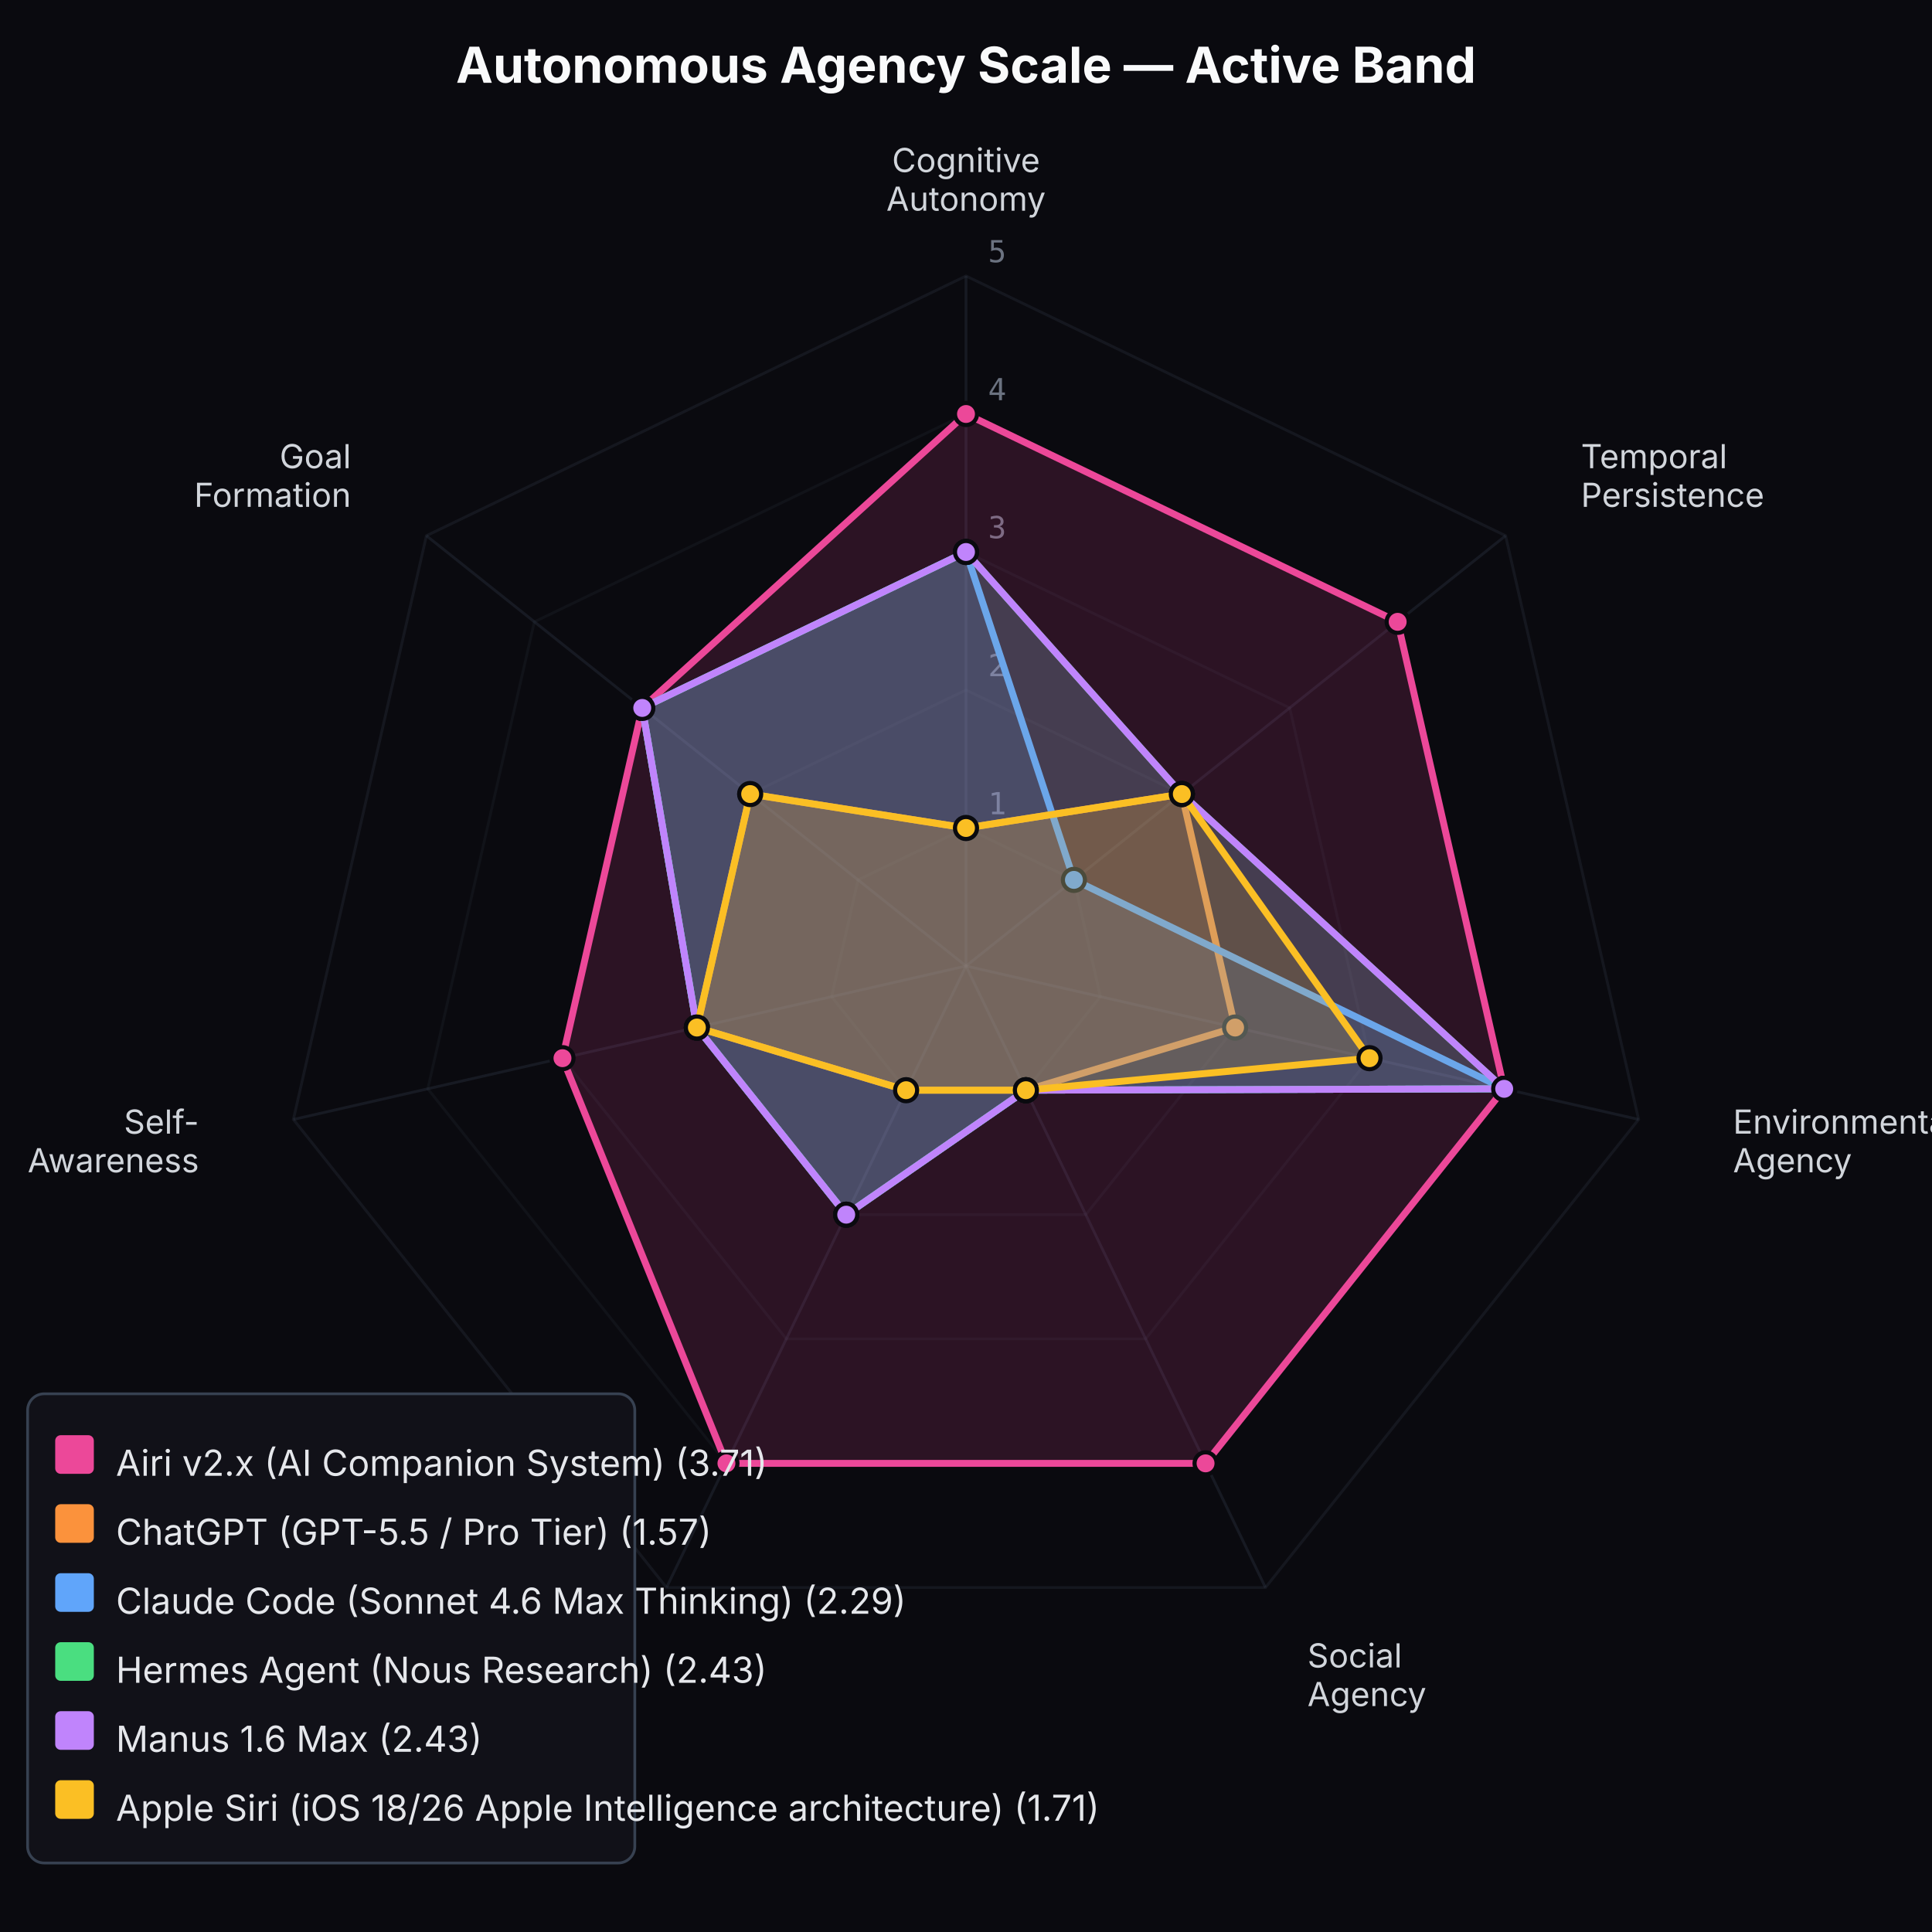
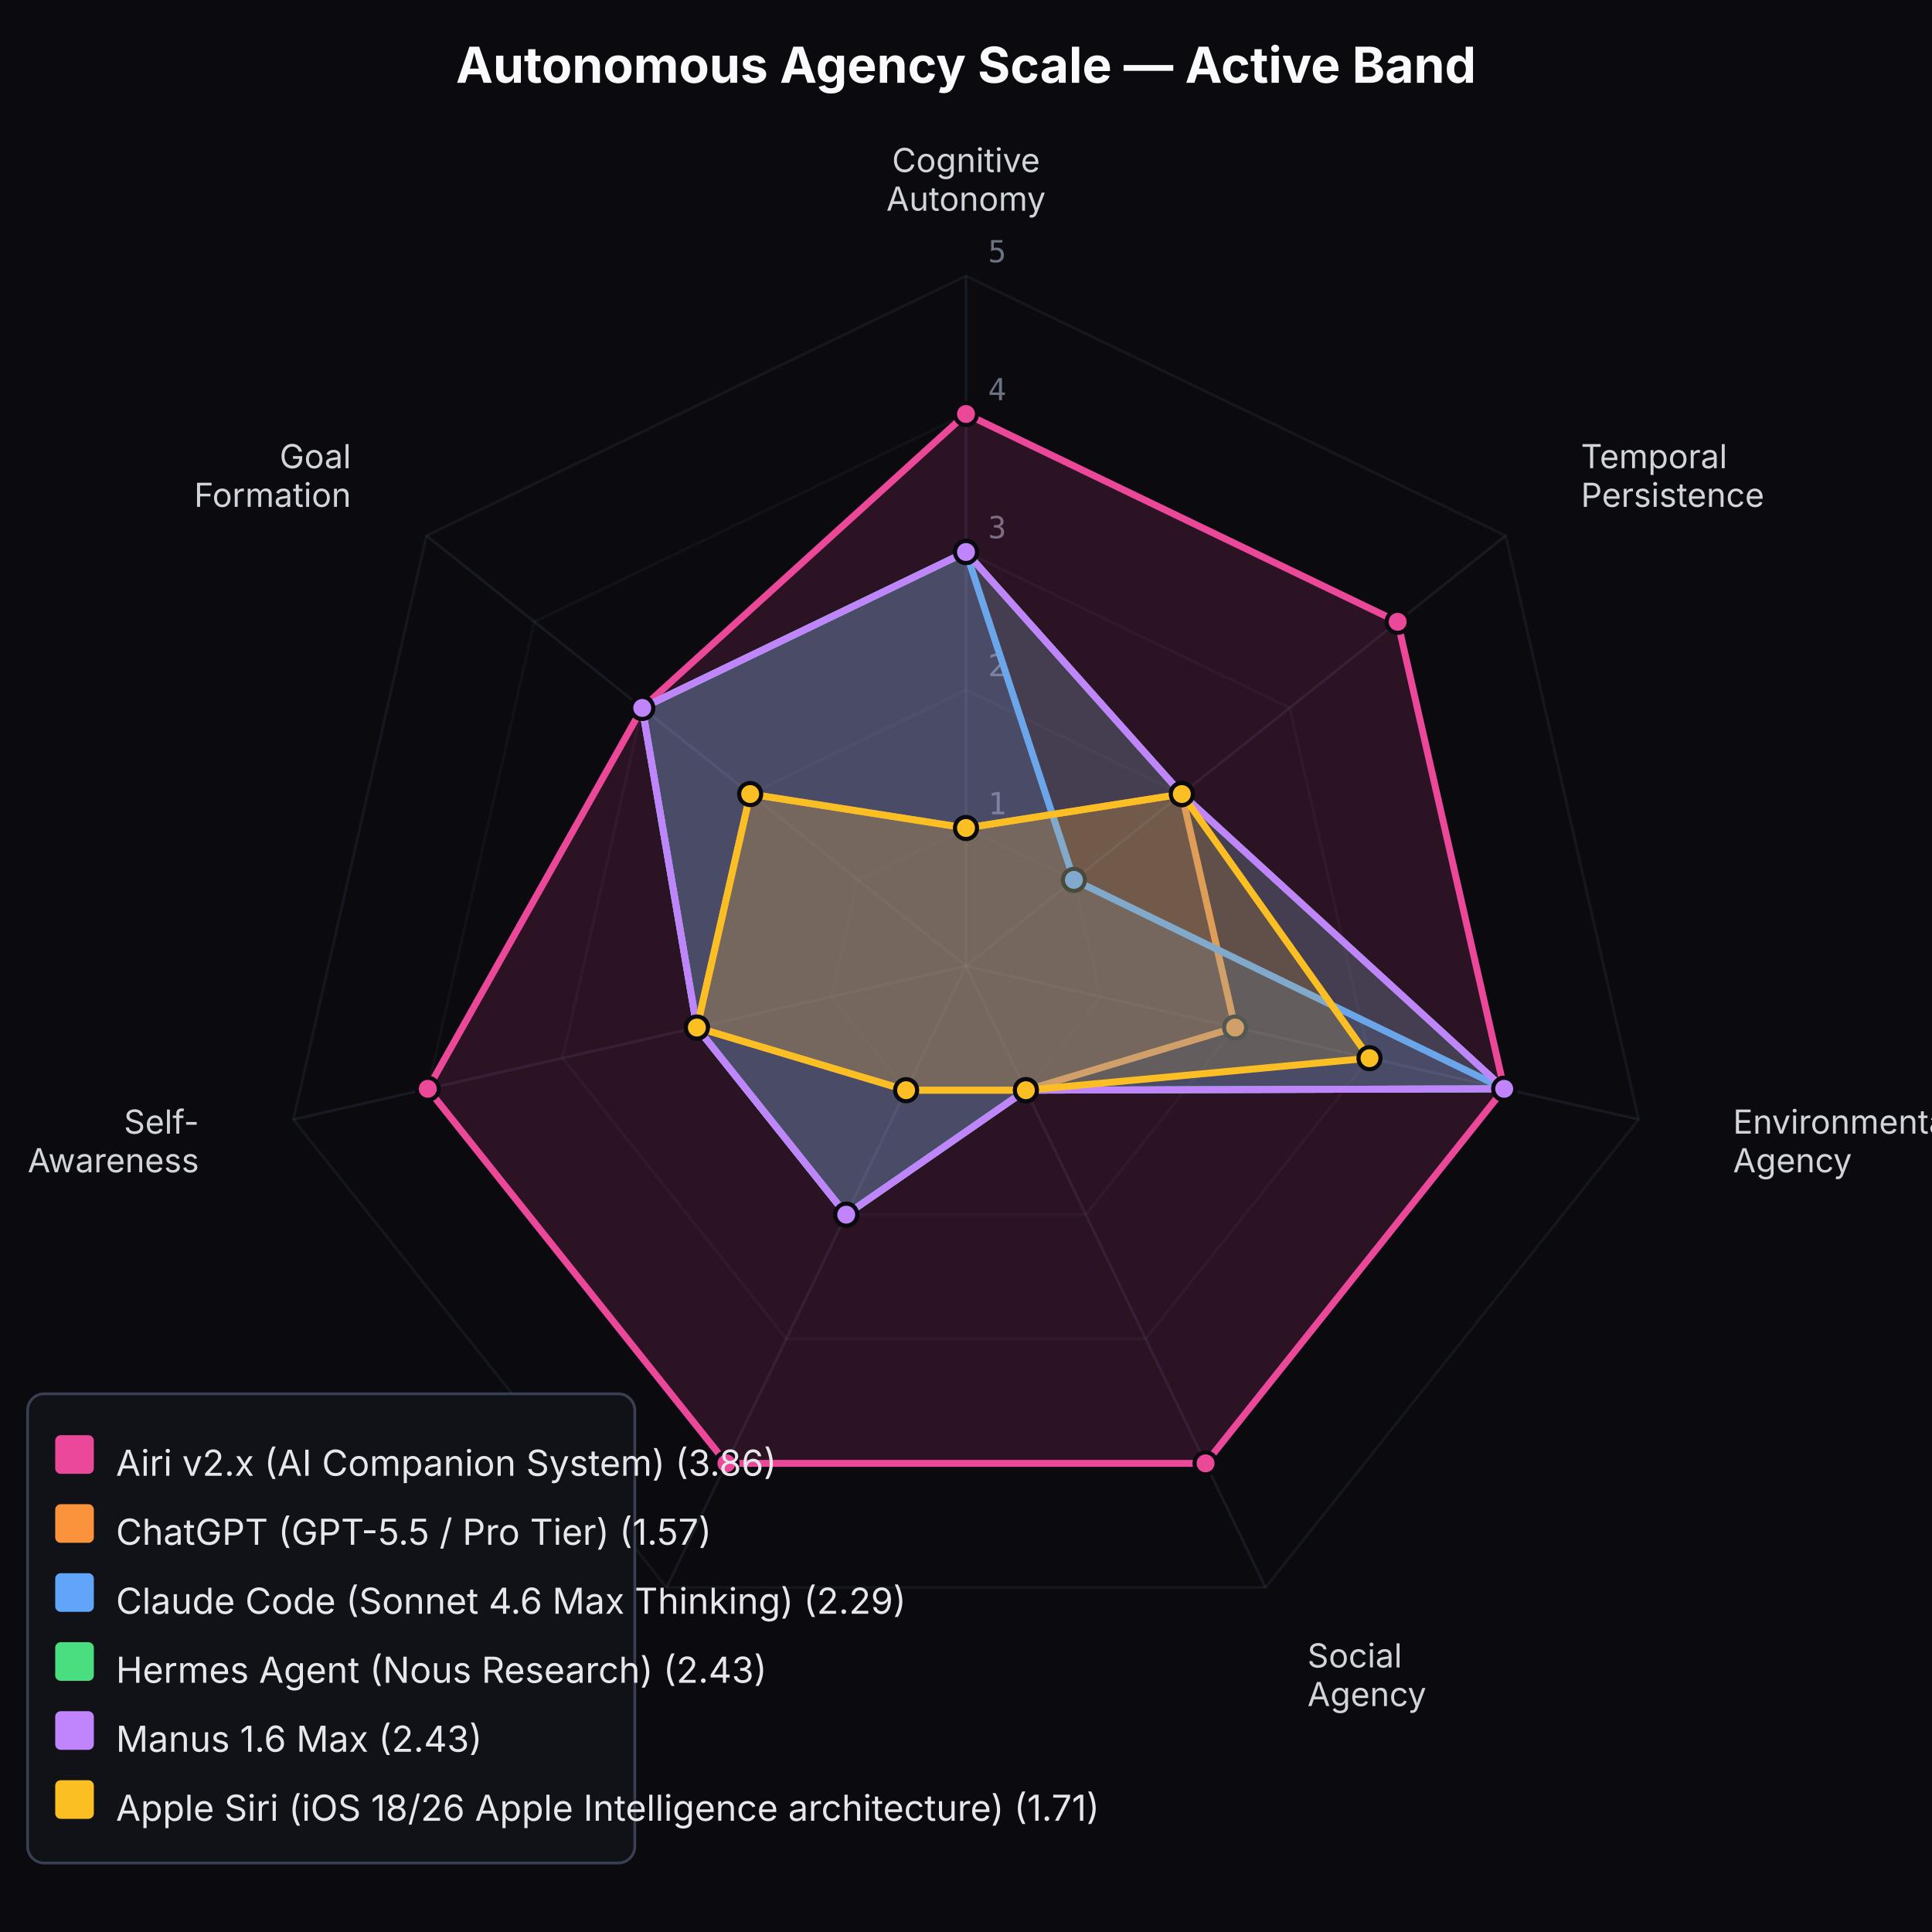
<svg xmlns="http://www.w3.org/2000/svg" viewBox="0 0 700 700" width="700" height="700">
  <rect width="700" height="700" fill="#0a0a0f" />
  <polygon points="350.0,300.0 389.1,318.8 398.7,361.1 371.7,395.0 328.3,395.0 301.3,361.1 310.9,318.8" fill="none" stroke="#374151" stroke-width="1" opacity="0.15" />
  <polygon points="350.0,250.0 428.2,287.7 447.5,372.3 393.4,440.1 306.6,440.1 252.5,372.3 271.8,287.7" fill="none" stroke="#374151" stroke-width="1" opacity="0.15" />
  <polygon points="350.0,200.0 467.3,256.5 496.2,383.4 415.1,485.1 284.9,485.1 203.8,383.4 232.7,256.5" fill="none" stroke="#374151" stroke-width="1" opacity="0.15" />
  <polygon points="350.0,150.0 506.4,225.3 545.0,394.5 436.8,530.2 263.2,530.2 155.0,394.5 193.6,225.3" fill="none" stroke="#374151" stroke-width="1" opacity="0.15" />
  <polygon points="350.0,100.0 545.5,194.1 593.7,405.6 458.5,575.2 241.5,575.2 106.3,405.6 154.5,194.1" fill="none" stroke="#374151" stroke-width="1" opacity="0.25" />
  <line x1="350.0" y1="350.0" x2="350.0" y2="100.0" stroke="#374151" stroke-width="1" opacity="0.3" />
  <line x1="350.0" y1="350.0" x2="545.5" y2="194.1" stroke="#374151" stroke-width="1" opacity="0.3" />
  <line x1="350.0" y1="350.0" x2="593.7" y2="405.6" stroke="#374151" stroke-width="1" opacity="0.3" />
  <line x1="350.0" y1="350.0" x2="458.5" y2="575.2" stroke="#374151" stroke-width="1" opacity="0.3" />
  <line x1="350.0" y1="350.0" x2="241.5" y2="575.2" stroke="#374151" stroke-width="1" opacity="0.3" />
  <line x1="350.0" y1="350.0" x2="106.3" y2="405.6" stroke="#374151" stroke-width="1" opacity="0.3" />
  <line x1="350.0" y1="350.0" x2="154.5" y2="194.1" stroke="#374151" stroke-width="1" opacity="0.3" />
  <text x="358.0" y="295.0" font-family="monospace" font-size="11" fill="#6b7280" text-anchor="start">1</text>
  <text x="358.0" y="245.0" font-family="monospace" font-size="11" fill="#6b7280" text-anchor="start">2</text>
  <text x="358.0" y="195.0" font-family="monospace" font-size="11" fill="#6b7280" text-anchor="start">3</text>
  <text x="358.0" y="145.0" font-family="monospace" font-size="11" fill="#6b7280" text-anchor="start">4</text>
  <text x="358.0" y="95.0" font-family="monospace" font-size="11" fill="#6b7280" text-anchor="start">5</text>
  <text x="350.0" y="58.0" font-family="system-ui, -apple-system, sans-serif" font-size="12" fill="#d1d5db" text-anchor="middle" dominant-baseline="middle">Cognitive</text>
  <text x="350.0" y="72.0" font-family="system-ui, -apple-system, sans-serif" font-size="12" fill="#d1d5db" text-anchor="middle" dominant-baseline="middle">Autonomy</text>
  <text x="572.8" y="165.3" font-family="system-ui, -apple-system, sans-serif" font-size="12" fill="#d1d5db" text-anchor="start" dominant-baseline="middle">Temporal</text>
  <text x="572.8" y="179.3" font-family="system-ui, -apple-system, sans-serif" font-size="12" fill="#d1d5db" text-anchor="start" dominant-baseline="middle">Persistence</text>
  <text x="627.9" y="406.4" font-family="system-ui, -apple-system, sans-serif" font-size="12" fill="#d1d5db" text-anchor="start" dominant-baseline="middle">Environmental</text>
  <text x="627.9" y="420.4" font-family="system-ui, -apple-system, sans-serif" font-size="12" fill="#d1d5db" text-anchor="start" dominant-baseline="middle">Agency</text>
  <text x="473.7" y="599.8" font-family="system-ui, -apple-system, sans-serif" font-size="12" fill="#d1d5db" text-anchor="start" dominant-baseline="middle">Social</text>
  <text x="473.7" y="613.8" font-family="system-ui, -apple-system, sans-serif" font-size="12" fill="#d1d5db" text-anchor="start" dominant-baseline="middle">Agency</text>
  <text x="226.3" y="599.8" font-family="system-ui, -apple-system, sans-serif" font-size="12" fill="#d1d5db" text-anchor="end" dominant-baseline="middle">Creative</text>
  <text x="226.3" y="613.8" font-family="system-ui, -apple-system, sans-serif" font-size="12" fill="#d1d5db" text-anchor="end" dominant-baseline="middle">Agency</text>
  <text x="72.1" y="406.4" font-family="system-ui, -apple-system, sans-serif" font-size="12" fill="#d1d5db" text-anchor="end" dominant-baseline="middle">Self-</text>
  <text x="72.1" y="420.4" font-family="system-ui, -apple-system, sans-serif" font-size="12" fill="#d1d5db" text-anchor="end" dominant-baseline="middle">Awareness</text>
  <text x="127.2" y="165.3" font-family="system-ui, -apple-system, sans-serif" font-size="12" fill="#d1d5db" text-anchor="end" dominant-baseline="middle">Goal</text>
  <text x="127.2" y="179.3" font-family="system-ui, -apple-system, sans-serif" font-size="12" fill="#d1d5db" text-anchor="end" dominant-baseline="middle">Formation</text>
-   <polygon points="350.0,150.0 506.4,225.3 545.0,394.5 436.8,530.2 263.2,530.2 203.8,383.4 232.7,256.5" fill="rgba(236, 72, 153, 0.15)" stroke="#ec4899" stroke-width="2.5" />
+   <polygon points="350.0,150.0 506.4,225.3 545.0,394.5 436.8,530.2 263.2,530.2 155.0,394.5 232.7,256.5" fill="rgba(236, 72, 153, 0.15)" stroke="#ec4899" stroke-width="2.5" />
  <circle cx="350.0" cy="150.0" r="4" fill="#ec4899" stroke="#0a0a0f" stroke-width="1.5" />
  <circle cx="506.4" cy="225.3" r="4" fill="#ec4899" stroke="#0a0a0f" stroke-width="1.5" />
  <circle cx="545.0" cy="394.5" r="4" fill="#ec4899" stroke="#0a0a0f" stroke-width="1.5" />
  <circle cx="436.8" cy="530.2" r="4" fill="#ec4899" stroke="#0a0a0f" stroke-width="1.5" />
  <circle cx="263.2" cy="530.2" r="4" fill="#ec4899" stroke="#0a0a0f" stroke-width="1.5" />
-   <circle cx="203.8" cy="383.4" r="4" fill="#ec4899" stroke="#0a0a0f" stroke-width="1.5" />
+   <circle cx="155.0" cy="394.5" r="4" fill="#ec4899" stroke="#0a0a0f" stroke-width="1.5" />
  <circle cx="232.7" cy="256.5" r="4" fill="#ec4899" stroke="#0a0a0f" stroke-width="1.5" />
  <polygon points="350.0,300.0 428.2,287.7 447.5,372.3 371.7,395.0 328.3,395.0 252.5,372.3 271.8,287.7" fill="rgba(251, 146, 60, 0.15)" stroke="#fb923c" stroke-width="2.5" />
  <circle cx="350.0" cy="300.0" r="4" fill="#fb923c" stroke="#0a0a0f" stroke-width="1.5" />
  <circle cx="428.2" cy="287.7" r="4" fill="#fb923c" stroke="#0a0a0f" stroke-width="1.5" />
  <circle cx="447.5" cy="372.3" r="4" fill="#fb923c" stroke="#0a0a0f" stroke-width="1.5" />
  <circle cx="371.7" cy="395.0" r="4" fill="#fb923c" stroke="#0a0a0f" stroke-width="1.5" />
  <circle cx="328.3" cy="395.0" r="4" fill="#fb923c" stroke="#0a0a0f" stroke-width="1.5" />
  <circle cx="252.5" cy="372.3" r="4" fill="#fb923c" stroke="#0a0a0f" stroke-width="1.5" />
  <circle cx="271.8" cy="287.7" r="4" fill="#fb923c" stroke="#0a0a0f" stroke-width="1.5" />
  <polygon points="350.0,200.0 389.1,318.8 545.0,394.5 371.7,395.0 306.6,440.1 252.5,372.3 232.7,256.5" fill="rgba(96, 165, 250, 0.15)" stroke="#60a5fa" stroke-width="2.5" />
  <circle cx="350.0" cy="200.0" r="4" fill="#60a5fa" stroke="#0a0a0f" stroke-width="1.5" />
  <circle cx="389.1" cy="318.8" r="4" fill="#60a5fa" stroke="#0a0a0f" stroke-width="1.5" />
  <circle cx="545.0" cy="394.5" r="4" fill="#60a5fa" stroke="#0a0a0f" stroke-width="1.5" />
  <circle cx="371.7" cy="395.0" r="4" fill="#60a5fa" stroke="#0a0a0f" stroke-width="1.5" />
  <circle cx="306.6" cy="440.1" r="4" fill="#60a5fa" stroke="#0a0a0f" stroke-width="1.5" />
  <circle cx="252.5" cy="372.3" r="4" fill="#60a5fa" stroke="#0a0a0f" stroke-width="1.5" />
  <circle cx="232.7" cy="256.5" r="4" fill="#60a5fa" stroke="#0a0a0f" stroke-width="1.5" />
  <polygon points="350.0,200.0 428.2,287.7 545.0,394.5 371.7,395.0 306.6,440.1 252.5,372.3 232.7,256.5" fill="rgba(74, 222, 128, 0.15)" stroke="#4ade80" stroke-width="2.5" />
  <circle cx="350.0" cy="200.0" r="4" fill="#4ade80" stroke="#0a0a0f" stroke-width="1.5" />
  <circle cx="428.2" cy="287.7" r="4" fill="#4ade80" stroke="#0a0a0f" stroke-width="1.5" />
  <circle cx="545.0" cy="394.5" r="4" fill="#4ade80" stroke="#0a0a0f" stroke-width="1.5" />
  <circle cx="371.7" cy="395.0" r="4" fill="#4ade80" stroke="#0a0a0f" stroke-width="1.5" />
  <circle cx="306.6" cy="440.1" r="4" fill="#4ade80" stroke="#0a0a0f" stroke-width="1.5" />
  <circle cx="252.5" cy="372.3" r="4" fill="#4ade80" stroke="#0a0a0f" stroke-width="1.5" />
  <circle cx="232.7" cy="256.5" r="4" fill="#4ade80" stroke="#0a0a0f" stroke-width="1.5" />
  <polygon points="350.0,200.0 428.2,287.7 545.0,394.5 371.7,395.0 306.6,440.1 252.5,372.3 232.7,256.5" fill="rgba(192, 132, 252, 0.15)" stroke="#c084fc" stroke-width="2.5" />
  <circle cx="350.0" cy="200.0" r="4" fill="#c084fc" stroke="#0a0a0f" stroke-width="1.5" />
  <circle cx="428.2" cy="287.7" r="4" fill="#c084fc" stroke="#0a0a0f" stroke-width="1.5" />
  <circle cx="545.0" cy="394.5" r="4" fill="#c084fc" stroke="#0a0a0f" stroke-width="1.5" />
  <circle cx="371.7" cy="395.0" r="4" fill="#c084fc" stroke="#0a0a0f" stroke-width="1.5" />
  <circle cx="306.6" cy="440.1" r="4" fill="#c084fc" stroke="#0a0a0f" stroke-width="1.5" />
  <circle cx="252.5" cy="372.3" r="4" fill="#c084fc" stroke="#0a0a0f" stroke-width="1.5" />
  <circle cx="232.7" cy="256.5" r="4" fill="#c084fc" stroke="#0a0a0f" stroke-width="1.5" />
  <polygon points="350.0,300.0 428.2,287.7 496.2,383.4 371.7,395.0 328.3,395.0 252.5,372.3 271.8,287.7" fill="rgba(251, 191, 36, 0.15)" stroke="#fbbf24" stroke-width="2.5" />
  <circle cx="350.0" cy="300.0" r="4" fill="#fbbf24" stroke="#0a0a0f" stroke-width="1.5" />
  <circle cx="428.2" cy="287.7" r="4" fill="#fbbf24" stroke="#0a0a0f" stroke-width="1.5" />
  <circle cx="496.2" cy="383.4" r="4" fill="#fbbf24" stroke="#0a0a0f" stroke-width="1.5" />
  <circle cx="371.7" cy="395.0" r="4" fill="#fbbf24" stroke="#0a0a0f" stroke-width="1.5" />
  <circle cx="328.3" cy="395.0" r="4" fill="#fbbf24" stroke="#0a0a0f" stroke-width="1.5" />
  <circle cx="252.5" cy="372.3" r="4" fill="#fbbf24" stroke="#0a0a0f" stroke-width="1.5" />
  <circle cx="271.8" cy="287.7" r="4" fill="#fbbf24" stroke="#0a0a0f" stroke-width="1.5" />
  <rect x="10" y="505" width="220" height="170" rx="6" fill="#111118" stroke="#374151" stroke-width="1" />
  <rect x="20" y="520" width="14" height="14" rx="2" fill="#ec4899" />
-   <text x="42" y="530" font-family="system-ui, -apple-system, sans-serif" font-size="13" fill="#e5e7eb" dominant-baseline="middle">Airi v2.x (AI Companion System) (3.71)</text>
+   <text x="42" y="530" font-family="system-ui, -apple-system, sans-serif" font-size="13" fill="#e5e7eb" dominant-baseline="middle">Airi v2.x (AI Companion System) (3.86)</text>
  <rect x="20" y="545" width="14" height="14" rx="2" fill="#fb923c" />
  <text x="42" y="555" font-family="system-ui, -apple-system, sans-serif" font-size="13" fill="#e5e7eb" dominant-baseline="middle">ChatGPT (GPT-5.5 / Pro Tier) (1.57)</text>
  <rect x="20" y="570" width="14" height="14" rx="2" fill="#60a5fa" />
  <text x="42" y="580" font-family="system-ui, -apple-system, sans-serif" font-size="13" fill="#e5e7eb" dominant-baseline="middle">Claude Code (Sonnet 4.6 Max Thinking) (2.29)</text>
  <rect x="20" y="595" width="14" height="14" rx="2" fill="#4ade80" />
  <text x="42" y="605" font-family="system-ui, -apple-system, sans-serif" font-size="13" fill="#e5e7eb" dominant-baseline="middle">Hermes Agent (Nous Research) (2.43)</text>
  <rect x="20" y="620" width="14" height="14" rx="2" fill="#c084fc" />
  <text x="42" y="630" font-family="system-ui, -apple-system, sans-serif" font-size="13" fill="#e5e7eb" dominant-baseline="middle">Manus 1.6 Max (2.43)</text>
  <rect x="20" y="645" width="14" height="14" rx="2" fill="#fbbf24" />
  <text x="42" y="655" font-family="system-ui, -apple-system, sans-serif" font-size="13" fill="#e5e7eb" dominant-baseline="middle">Apple Siri (iOS 18/26 Apple Intelligence architecture) (1.71)</text>
  <text x="350.0" y="30" font-family="system-ui, -apple-system, sans-serif" font-size="18" font-weight="bold" fill="#f9fafb" text-anchor="middle">Autonomous Agency Scale — Active Band</text>
</svg>
